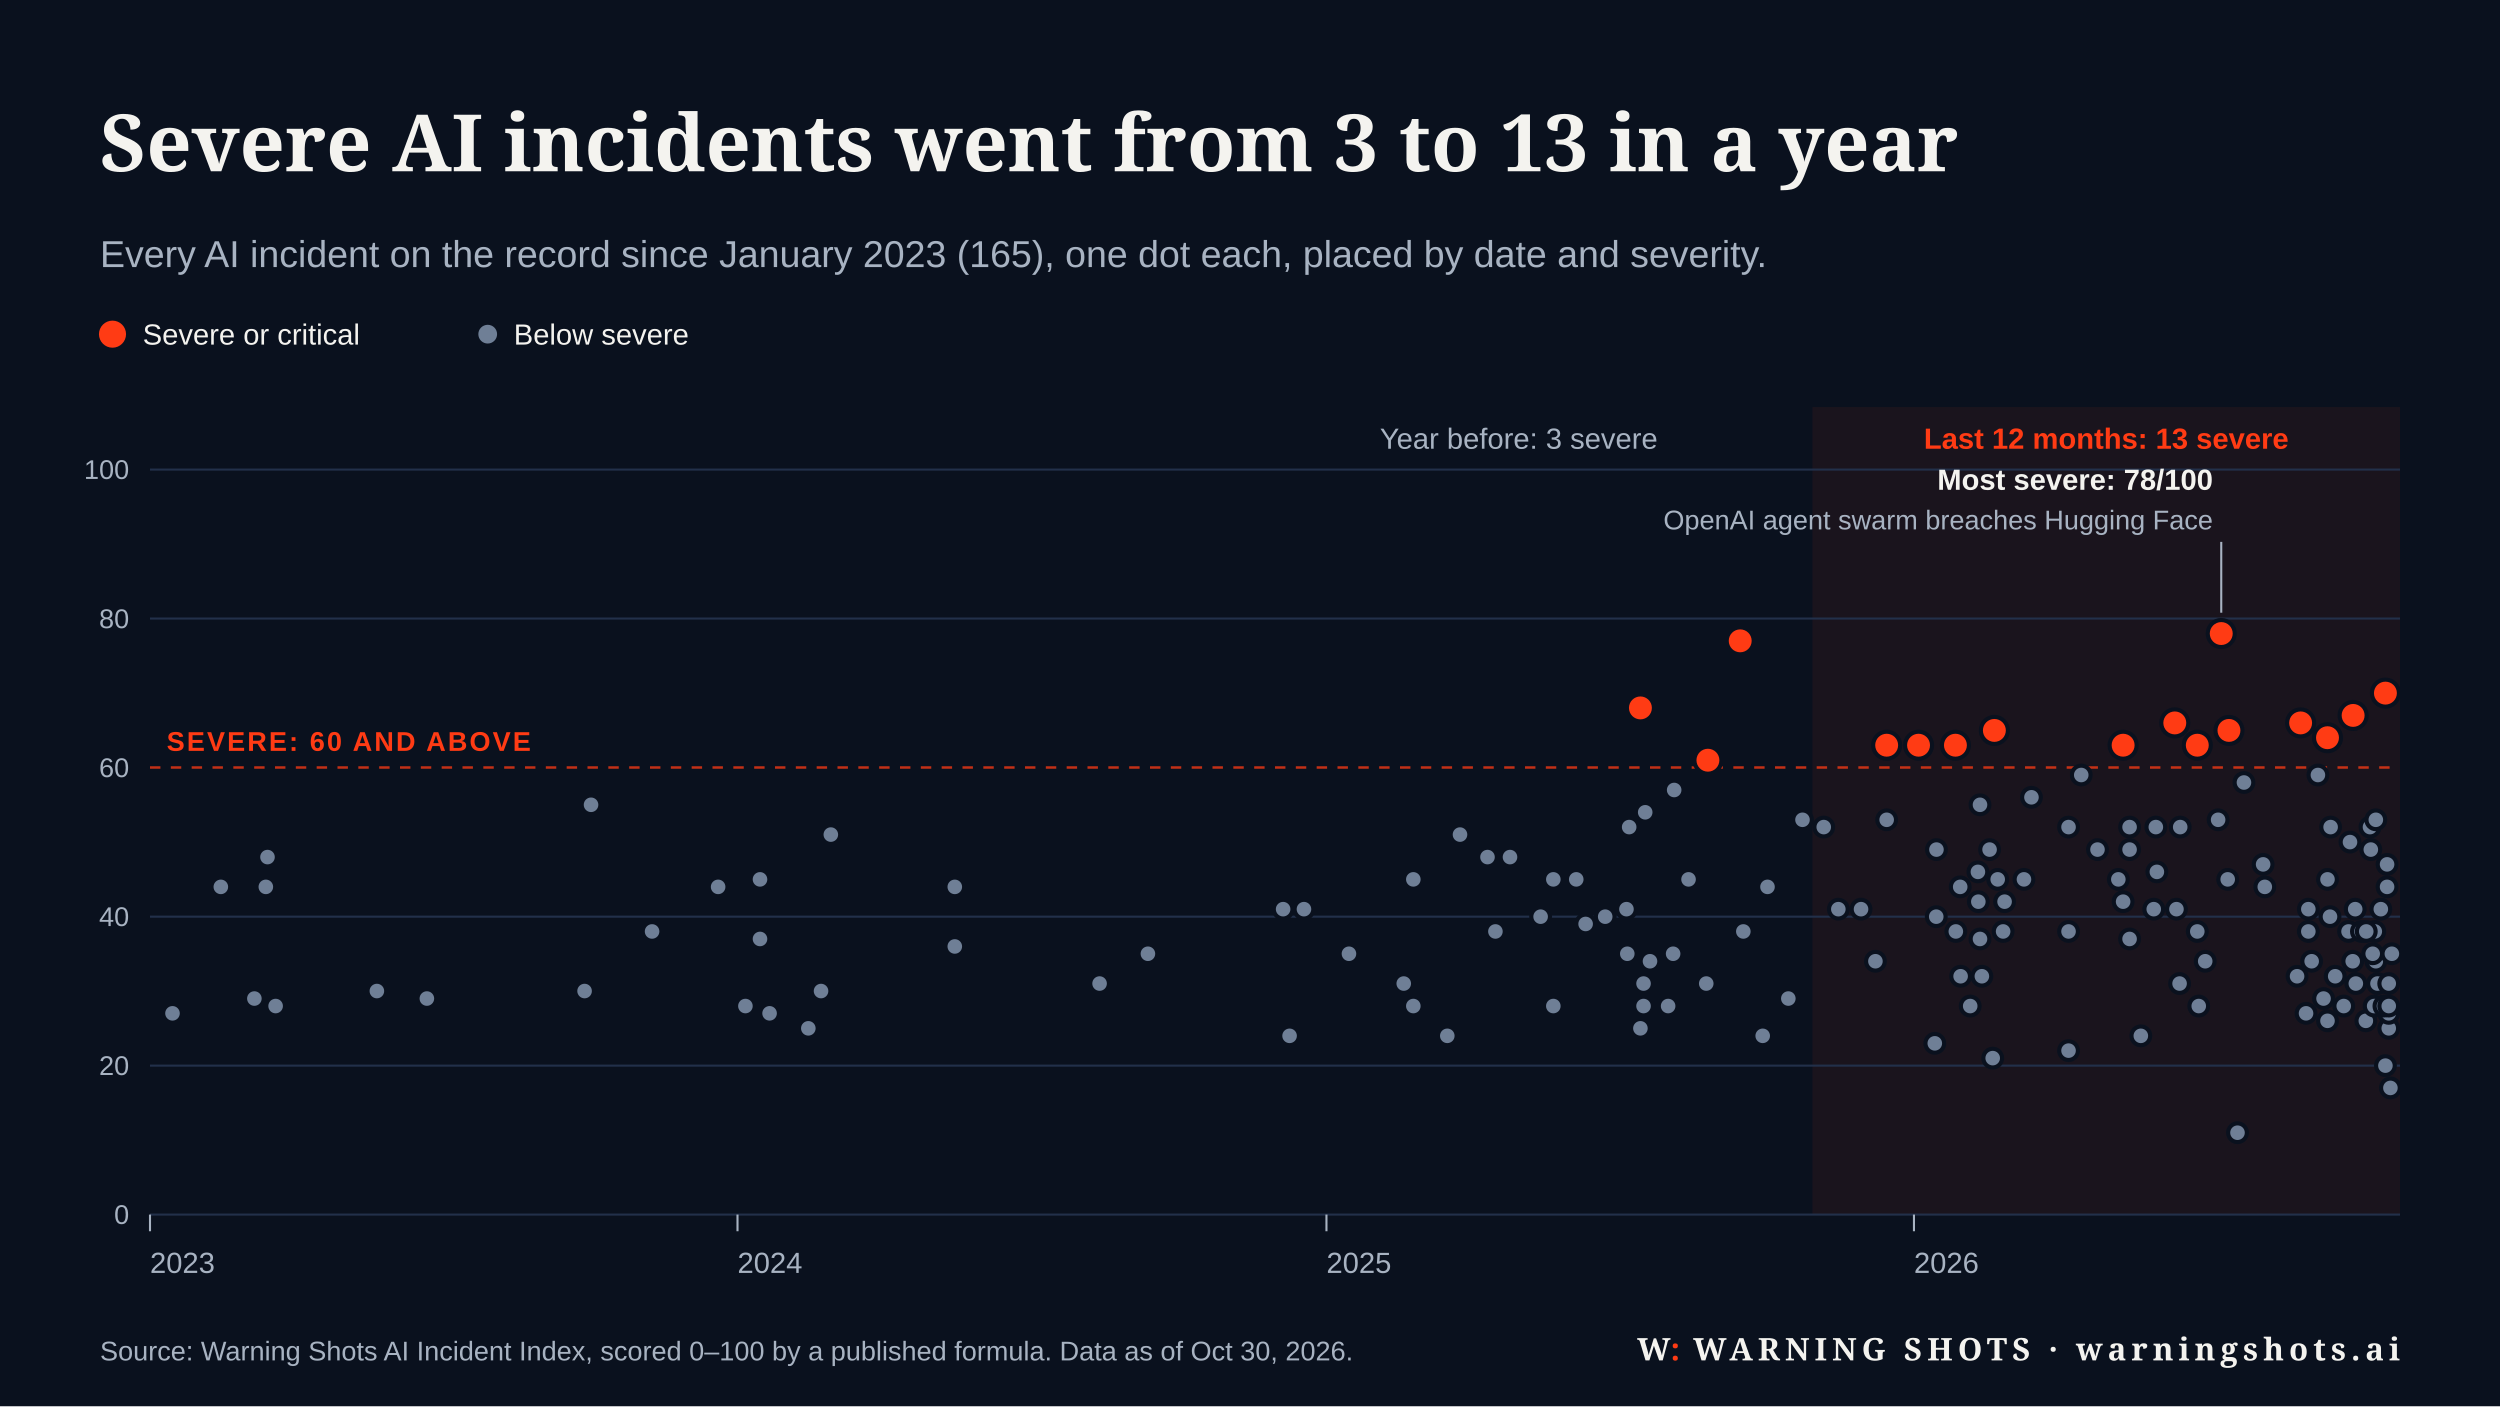
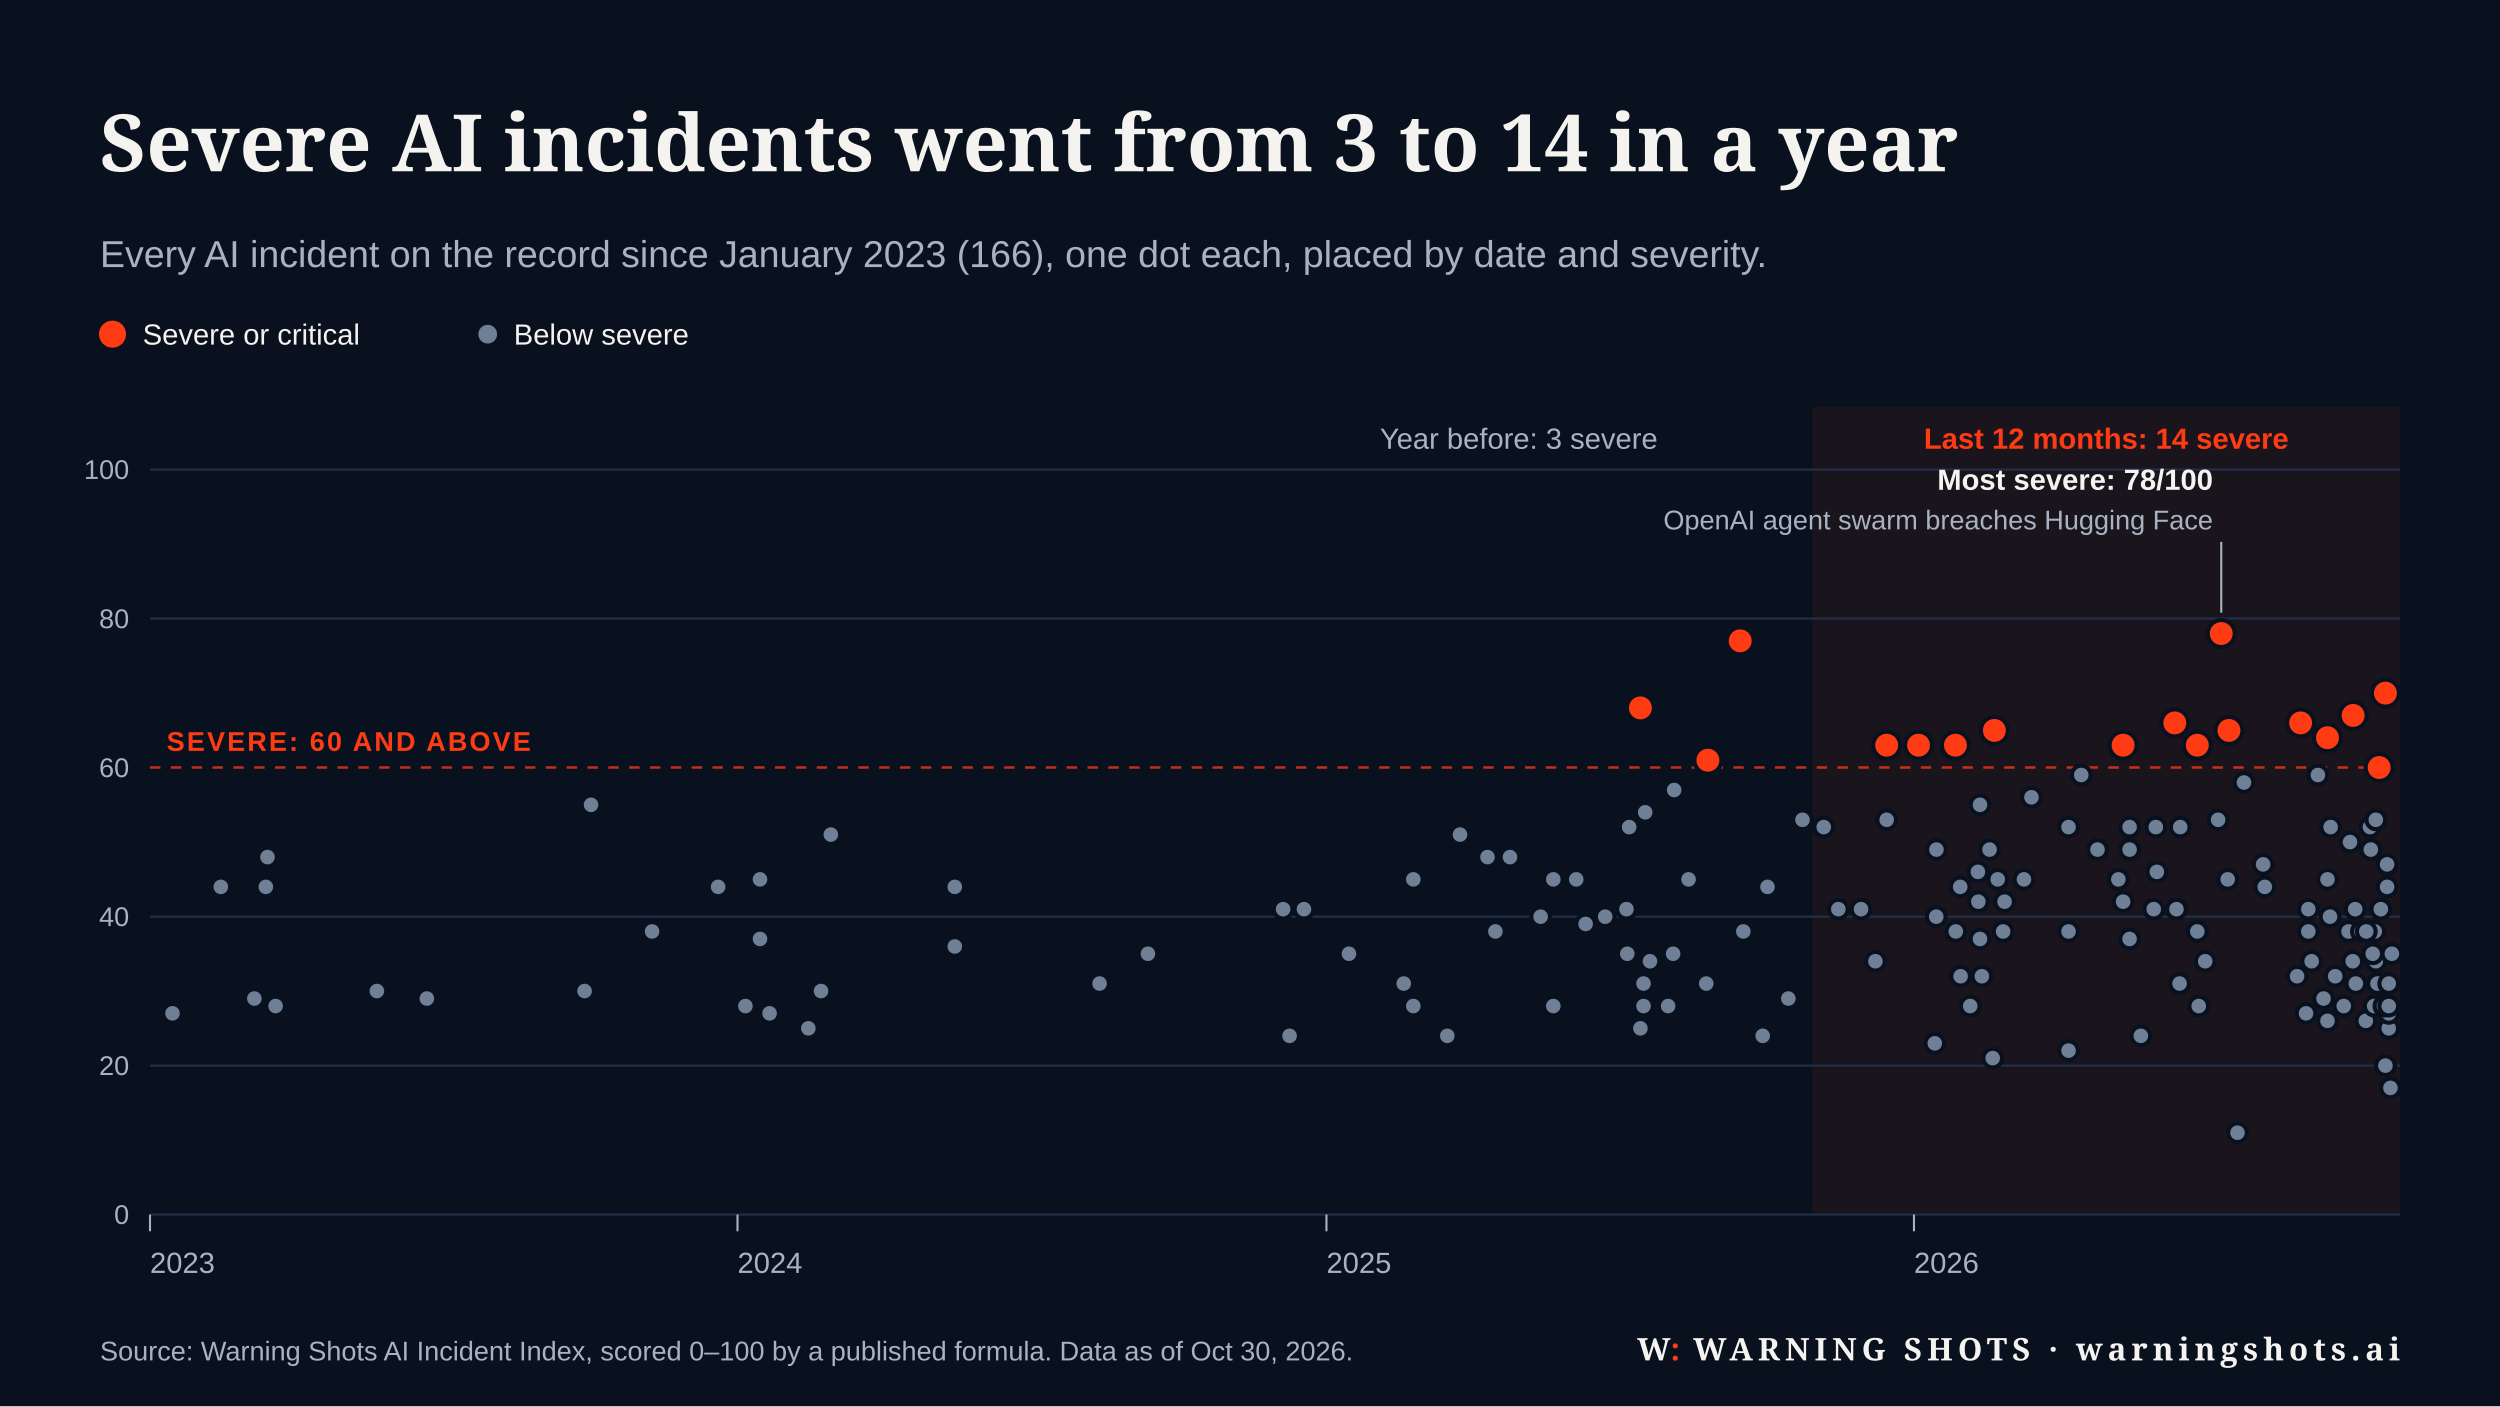
- <svg xmlns="http://www.w3.org/2000/svg" viewBox="0 0 1200 675" role="img" aria-label="165 AI incidents by date and severity; 13 severe in the last 12 months against 3 the year before." class="ws-chart">
+ <svg xmlns="http://www.w3.org/2000/svg" viewBox="0 0 1200 675" role="img" aria-label="166 AI incidents by date and severity; 14 severe in the last 12 months against 3 the year before." class="ws-chart">
  <rect width="1200" height="675" fill="#0A111E" />
-   <text x="48.0" y="82.2" fill="#F4F3EF" font-family="Playfair, 'Playfair Fallback', Georgia, serif" font-size="38" font-weight="900" text-anchor="start">Severe AI incidents went from 3 to 13 in a year</text>
-   <text x="48.0" y="128.2" fill="#A8B3C2" font-family="Archivo, 'Archivo Fallback', Arial, sans-serif" font-size="18" font-weight="400" text-anchor="start">Every AI incident on the record since January 2023 (165), one dot each, placed by date and severity.</text>
+   <text x="48.0" y="82.2" fill="#F4F3EF" font-family="Playfair, 'Playfair Fallback', Georgia, serif" font-size="38" font-weight="900" text-anchor="start">Severe AI incidents went from 3 to 14 in a year</text>
+   <text x="48.0" y="128.2" fill="#A8B3C2" font-family="Archivo, 'Archivo Fallback', Arial, sans-serif" font-size="18" font-weight="400" text-anchor="start">Every AI incident on the record since January 2023 (166), one dot each, placed by date and severity.</text>
  <circle cx="54" cy="160.4" r="6.5" fill="#FF3B14" />
  <text x="68.5" y="165.4" fill="#F4F3EF" font-family="Archivo, 'Archivo Fallback', Arial, sans-serif" font-size="14" font-weight="400" text-anchor="start">Severe or critical</text>
  <circle cx="234.1" cy="160.4" r="4.5" fill="#6F7F96" />
  <text x="246.6" y="165.4" fill="#F4F3EF" font-family="Archivo, 'Archivo Fallback', Arial, sans-serif" font-size="14" font-weight="400" text-anchor="start">Below severe</text>
  <rect x="870.0" y="195.4" width="282.0" height="387.6" fill="#FF3B14" fill-opacity="0.07" />
  <text x="729.0" y="215.4" fill="#A8B3C2" font-family="Archivo, 'Archivo Fallback', Arial, sans-serif" font-size="14" font-weight="400" text-anchor="middle">Year before: 3 severe</text>
-   <text x="1011.0" y="215.4" fill="#FF3B14" font-family="Archivo, 'Archivo Fallback', Arial, sans-serif" font-size="14" font-weight="700" text-anchor="middle">Last 12 months: 13 severe</text>
+   <text x="1011.0" y="215.4" fill="#FF3B14" font-family="Archivo, 'Archivo Fallback', Arial, sans-serif" font-size="14" font-weight="700" text-anchor="middle">Last 12 months: 14 severe</text>
  <line x1="72" x2="1152" y1="583.0" y2="583.0" stroke="#22304A" stroke-width="1" />
  <text x="62.0" y="587.5" fill="#A8B3C2" font-family="Archivo, 'Archivo Fallback', Arial, sans-serif" font-size="13" font-weight="400" text-anchor="end">0</text>
  <line x1="72" x2="1152" y1="511.5" y2="511.5" stroke="#22304A" stroke-width="1" />
  <text x="62.0" y="516.0" fill="#A8B3C2" font-family="Archivo, 'Archivo Fallback', Arial, sans-serif" font-size="13" font-weight="400" text-anchor="end">20</text>
  <line x1="72" x2="1152" y1="440.0" y2="440.0" stroke="#22304A" stroke-width="1" />
  <text x="62.0" y="444.5" fill="#A8B3C2" font-family="Archivo, 'Archivo Fallback', Arial, sans-serif" font-size="13" font-weight="400" text-anchor="end">40</text>
  <line x1="72" x2="1152" y1="368.4" y2="368.4" stroke="#FF3B14" stroke-width="1.2" stroke-dasharray="5 5" stroke-opacity=".75" />
  <text x="62.0" y="373.0" fill="#A8B3C2" font-family="Archivo, 'Archivo Fallback', Arial, sans-serif" font-size="13" font-weight="400" text-anchor="end">60</text>
  <line x1="72" x2="1152" y1="296.9" y2="296.9" stroke="#22304A" stroke-width="1" />
  <text x="62.0" y="301.5" fill="#A8B3C2" font-family="Archivo, 'Archivo Fallback', Arial, sans-serif" font-size="13" font-weight="400" text-anchor="end">80</text>
  <line x1="72" x2="1152" y1="225.4" y2="225.4" stroke="#22304A" stroke-width="1" />
  <text x="62.0" y="229.9" fill="#A8B3C2" font-family="Archivo, 'Archivo Fallback', Arial, sans-serif" font-size="13" font-weight="400" text-anchor="end">100</text>
  <text x="80.0" y="360.4" fill="#FF3B14" font-family="Archivo, 'Archivo Fallback', Arial, sans-serif" font-size="13" font-weight="700" text-anchor="start" letter-spacing="1">SEVERE: 60 AND ABOVE</text>
  <line x1="72.0" x2="72.0" y1="583" y2="591" stroke="#A8B3C2" />
  <text x="72.0" y="611.0" fill="#A8B3C2" font-family="Archivo, 'Archivo Fallback', Arial, sans-serif" font-size="14" font-weight="400" text-anchor="start">2023</text>
  <line x1="354.0" x2="354.0" y1="583" y2="591" stroke="#A8B3C2" />
  <text x="354.0" y="611.0" fill="#A8B3C2" font-family="Archivo, 'Archivo Fallback', Arial, sans-serif" font-size="14" font-weight="400" text-anchor="start">2024</text>
  <line x1="636.7" x2="636.7" y1="583" y2="591" stroke="#A8B3C2" />
  <text x="636.7" y="611.0" fill="#A8B3C2" font-family="Archivo, 'Archivo Fallback', Arial, sans-serif" font-size="14" font-weight="400" text-anchor="start">2025</text>
  <line x1="918.7" x2="918.7" y1="583" y2="591" stroke="#A8B3C2" />
  <text x="918.7" y="611.0" fill="#A8B3C2" font-family="Archivo, 'Archivo Fallback', Arial, sans-serif" font-size="14" font-weight="400" text-anchor="start">2026</text>
  <a href="/i/metr-openai-monitoring/">
    <circle cx="1074.0" cy="543.7" r="4.5" fill="#6F7F96" stroke="#0A111E" stroke-width="2" />
  </a>
  <a href="/i/fort-bend-wong-ai-endorsement-video/">
    <circle cx="1147.4" cy="522.2" r="4.5" fill="#6F7F96" stroke="#0A111E" stroke-width="2" />
  </a>
  <a href="/i/indian-army-kalia-deepfake-arunachal/">
    <circle cx="1145.0" cy="511.5" r="4.5" fill="#6F7F96" stroke="#0A111E" stroke-width="2" />
  </a>
  <a href="/i/gemini-3-1-pro-cyber-alert-threshold/">
    <circle cx="956.5" cy="507.9" r="4.5" fill="#6F7F96" stroke="#0A111E" stroke-width="2" />
  </a>
  <a href="/i/mythos-preview-unauthorized-access/">
    <circle cx="992.9" cy="504.3" r="4.5" fill="#6F7F96" stroke="#0A111E" stroke-width="2" />
  </a>
  <a href="/i/claude-cowork-file-exfiltration/">
    <circle cx="928.7" cy="500.8" r="4.5" fill="#6F7F96" stroke="#0A111E" stroke-width="2" />
  </a>
  <a href="/i/fudan-self-replication/">
    <circle cx="619.0" cy="497.2" r="4.5" fill="#6F7F96" stroke="#0A111E" stroke-width="2" />
  </a>
  <a href="/i/sonnet37-eval-aware/">
    <circle cx="694.7" cy="497.2" r="4.5" fill="#6F7F96" stroke="#0A111E" stroke-width="2" />
  </a>
  <a href="/i/sonnet45-eval-aware/">
    <circle cx="846.1" cy="497.2" r="4.5" fill="#6F7F96" stroke="#0A111E" stroke-width="2" />
  </a>
  <a href="/i/openai-continuity/">
    <circle cx="1027.6" cy="497.2" r="4.5" fill="#6F7F96" stroke="#0A111E" stroke-width="2" />
  </a>
  <a href="/i/air-canada-chatbot-ruling/">
    <circle cx="388.0" cy="493.6" r="4.5" fill="#6F7F96" stroke="#0A111E" stroke-width="2" />
  </a>
  <a href="/i/deloitte-australia-ai-report-refund/">
    <circle cx="787.4" cy="493.6" r="4.5" fill="#6F7F96" stroke="#0A111E" stroke-width="2" />
  </a>
  <a href="/i/texas-sues-openai/">
    <circle cx="1146.6" cy="493.6" r="4.5" fill="#6F7F96" stroke="#0A111E" stroke-width="2" />
  </a>
  <a href="/i/israel-election-ai-deepfakes/">
    <circle cx="1117.2" cy="490.0" r="4.5" fill="#6F7F96" stroke="#0A111E" stroke-width="2" />
  </a>
  <a href="/i/spain-pp-deepfake-campaign-ad/">
    <circle cx="1135.6" cy="490.0" r="4.5" fill="#6F7F96" stroke="#0A111E" stroke-width="2" />
  </a>
  <a href="/i/destefano-voice-clone-kidnap-scam/">
    <circle cx="82.8" cy="486.4" r="4.5" fill="#6F7F96" stroke="#0A111E" stroke-width="2" />
  </a>
  <a href="/i/biden-voice-clone-robocall/">
    <circle cx="369.4" cy="486.4" r="4.5" fill="#6F7F96" stroke="#0A111E" stroke-width="2" />
  </a>
  <a href="/i/opus55-card/">
    <circle cx="1106.9" cy="486.4" r="4.5" fill="#6F7F96" stroke="#0A111E" stroke-width="2" />
  </a>
  <a href="/i/avalon-m1-reporting-decline/">
    <circle cx="1146.6" cy="486.4" r="4.5" fill="#6F7F96" stroke="#0A111E" stroke-width="2" />
  </a>
  <a href="/i/chatgpt-redis-bug-leak/">
    <circle cx="132.3" cy="482.9" r="4.5" fill="#6F7F96" stroke="#0A111E" stroke-width="2" />
  </a>
  <a href="/i/sleeper-agents/">
    <circle cx="357.8" cy="482.9" r="4.5" fill="#6F7F96" stroke="#0A111E" stroke-width="2" />
  </a>
  <a href="/i/emergent-misalignment/">
    <circle cx="678.4" cy="482.9" r="4.5" fill="#6F7F96" stroke="#0A111E" stroke-width="2" />
  </a>
  <a href="/i/anthropic-asl3-activation/">
    <circle cx="745.6" cy="482.9" r="4.5" fill="#6F7F96" stroke="#0A111E" stroke-width="2" />
  </a>
  <a href="/i/chatgpt-agent-high-bio/">
    <circle cx="788.9" cy="482.9" r="4.5" fill="#6F7F96" stroke="#0A111E" stroke-width="2" />
  </a>
  <a href="/i/wingate-ai-order-vacated/">
    <circle cx="800.7" cy="482.9" r="4.5" fill="#6F7F96" stroke="#0A111E" stroke-width="2" />
  </a>
  <a href="/i/gpt-5-3-codex-high-cyber/">
    <circle cx="945.7" cy="482.9" r="4.5" fill="#6F7F96" stroke="#0A111E" stroke-width="2" />
  </a>
  <a href="/i/prompt-worm-sim/">
    <circle cx="1055.4" cy="482.9" r="4.5" fill="#6F7F96" stroke="#0A111E" stroke-width="2" />
  </a>
  <a href="/i/hopkins-bayview-patient-data-ai-upload/">
    <circle cx="1125.0" cy="482.9" r="4.5" fill="#6F7F96" stroke="#0A111E" stroke-width="2" />
  </a>
  <a href="/i/nigeria-musk-voice-clone-fraud-arrests/">
    <circle cx="1139.6" cy="482.9" r="4.5" fill="#6F7F96" stroke="#0A111E" stroke-width="2" />
  </a>
  <a href="/i/storm-1516-talarico-deepfake/">
    <circle cx="1144.3" cy="482.9" r="4.5" fill="#6F7F96" stroke="#0A111E" stroke-width="2" />
  </a>
  <a href="/i/panasonic-hr-data-genai-upload/">
    <circle cx="1146.6" cy="482.9" r="4.5" fill="#6F7F96" stroke="#0A111E" stroke-width="2" />
  </a>
  <a href="/i/samsung-chatgpt-code-leak/">
    <circle cx="122.1" cy="479.3" r="4.5" fill="#6F7F96" stroke="#0A111E" stroke-width="2" />
  </a>
  <a href="/i/mata-v-avianca-fake-citations/">
    <circle cx="204.9" cy="479.3" r="4.5" fill="#6F7F96" stroke="#0A111E" stroke-width="2" />
  </a>
  <a href="/i/sora2-deceased-figures-deepfakes/">
    <circle cx="858.4" cy="479.3" r="4.5" fill="#6F7F96" stroke="#0A111E" stroke-width="2" />
  </a>
  <a href="/i/midterm-deepfakes/">
    <circle cx="1115.3" cy="479.3" r="4.5" fill="#6F7F96" stroke="#0A111E" stroke-width="2" />
  </a>
  <a href="/i/pentagon-fake-explosion-image/">
    <circle cx="180.9" cy="475.7" r="4.5" fill="#6F7F96" stroke="#0A111E" stroke-width="2" />
  </a>
  <a href="/i/slovakia-election-deepfake-audio/">
    <circle cx="280.6" cy="475.7" r="4.5" fill="#6F7F96" stroke="#0A111E" stroke-width="2" />
  </a>
  <a href="/i/gemini-image-generation-pause/">
    <circle cx="394.1" cy="475.7" r="4.5" fill="#6F7F96" stroke="#0A111E" stroke-width="2" />
  </a>
  <a href="/i/sakana-ai-scientist-self-modification/">
    <circle cx="527.8" cy="472.1" r="4.5" fill="#6F7F96" stroke="#0A111E" stroke-width="2" />
  </a>
  <a href="/i/palisade-chess/">
    <circle cx="673.8" cy="472.1" r="4.5" fill="#6F7F96" stroke="#0A111E" stroke-width="2" />
  </a>
  <a href="/i/amazon-q-wiper-prompt/">
    <circle cx="788.9" cy="472.1" r="4.5" fill="#6F7F96" stroke="#0A111E" stroke-width="2" />
  </a>
  <a href="/i/promptlock-ai-ransomware-poc/">
    <circle cx="819.0" cy="472.1" r="4.5" fill="#6F7F96" stroke="#0A111E" stroke-width="2" />
  </a>
  <a href="/i/waymo-freeway-construction-recall/">
    <circle cx="1046.2" cy="472.1" r="4.5" fill="#6F7F96" stroke="#0A111E" stroke-width="2" />
  </a>
  <a href="/i/cheongju-student-deepfake-assault/">
    <circle cx="1141.2" cy="472.1" r="4.5" fill="#6F7F96" stroke="#0A111E" stroke-width="2" />
  </a>
  <a href="/i/openai-redteam-vm-escapes/">
    <circle cx="1130.8" cy="472.1" r="4.5" fill="#6F7F96" stroke="#0A111E" stroke-width="2" />
  </a>
  <a href="/i/qwen38-beijing-upload-cohere/">
    <circle cx="1146.6" cy="472.1" r="4.5" fill="#6F7F96" stroke="#0A111E" stroke-width="2" />
  </a>
  <a href="/i/openclaw-rce-and-exposed-instances/">
    <circle cx="941.1" cy="468.6" r="4.5" fill="#6F7F96" stroke="#0A111E" stroke-width="2" />
  </a>
  <a href="/i/moltbook-database-exposure/">
    <circle cx="951.3" cy="468.6" r="4.5" fill="#6F7F96" stroke="#0A111E" stroke-width="2" />
  </a>
  <a href="/i/cloudflare-glm53-kv-cache-leak/">
    <circle cx="1102.6" cy="468.6" r="4.5" fill="#6F7F96" stroke="#0A111E" stroke-width="2" />
  </a>
  <a href="/i/nl-ai-voice-bank-helpdesk-fraud/">
    <circle cx="1120.9" cy="468.6" r="4.5" fill="#6F7F96" stroke="#0A111E" stroke-width="2" />
  </a>
  <a href="/i/gemini-cli-file-deletion/">
    <circle cx="792.0" cy="461.4" r="4.5" fill="#6F7F96" stroke="#0A111E" stroke-width="2" />
  </a>
  <a href="/i/waymo-school-bus-recall-ntsb/">
    <circle cx="900.2" cy="461.4" r="4.5" fill="#6F7F96" stroke="#0A111E" stroke-width="2" />
  </a>
  <a href="/i/symantec-skynet-llmjacking-agent/">
    <circle cx="1058.5" cy="461.4" r="4.5" fill="#6F7F96" stroke="#0A111E" stroke-width="2" />
  </a>
  <a href="/i/fable51-sandbox/">
    <circle cx="1109.6" cy="461.4" r="4.5" fill="#6F7F96" stroke="#0A111E" stroke-width="2" />
  </a>
  <a href="/i/deepseek-v41-flash-shutdown-fangcun/">
    <circle cx="1140.4" cy="461.4" r="4.5" fill="#6F7F96" stroke="#0A111E" stroke-width="2" />
  </a>
  <a href="/i/prospect-park-grok-csam-arrest/">
    <circle cx="1129.3" cy="461.4" r="4.5" fill="#6F7F96" stroke="#0A111E" stroke-width="2" />
  </a>
  <a href="/i/o1-docker-escape/">
    <circle cx="551.0" cy="457.8" r="4.5" fill="#6F7F96" stroke="#0A111E" stroke-width="2" />
  </a>
  <a href="/i/deepseek-clickhouse-exposure/">
    <circle cx="647.5" cy="457.8" r="4.5" fill="#6F7F96" stroke="#0A111E" stroke-width="2" />
  </a>
  <a href="/i/chatgpt-shared-links-indexed/">
    <circle cx="781.1" cy="457.8" r="4.5" fill="#6F7F96" stroke="#0A111E" stroke-width="2" />
  </a>
  <a href="/i/gates-poisoning/">
    <circle cx="803.1" cy="457.8" r="4.5" fill="#6F7F96" stroke="#0A111E" stroke-width="2" />
  </a>
  <a href="/i/gemini4-ccl/">
    <circle cx="1138.9" cy="457.8" r="4.5" fill="#6F7F96" stroke="#0A111E" stroke-width="2" />
  </a>
  <a href="/i/agents-md-downloads-hijack/">
    <circle cx="1148.1" cy="457.8" r="4.5" fill="#6F7F96" stroke="#0A111E" stroke-width="2" />
  </a>
  <a href="/i/google-ai-overviews-glue-pizza/">
    <circle cx="458.3" cy="454.3" r="4.5" fill="#6F7F96" stroke="#0A111E" stroke-width="2" />
  </a>
  <a href="/i/taylor-swift-explicit-deepfakes/">
    <circle cx="364.8" cy="450.7" r="4.5" fill="#6F7F96" stroke="#0A111E" stroke-width="2" />
  </a>
  <a href="/i/turkey-osmaniye-deepfake-investment-fraud/">
    <circle cx="950.4" cy="450.7" r="4.5" fill="#6F7F96" stroke="#0A111E" stroke-width="2" />
  </a>
  <a href="/i/singapore-deepfake-pm-wong-zoom-scam/">
    <circle cx="1022.2" cy="450.7" r="4.5" fill="#6F7F96" stroke="#0A111E" stroke-width="2" />
  </a>
  <a href="/i/apollo-insider-trading/">
    <circle cx="313.0" cy="447.1" r="4.5" fill="#6F7F96" stroke="#0A111E" stroke-width="2" />
  </a>
  <a href="/i/o3-reward-hacking/">
    <circle cx="717.8" cy="447.1" r="4.5" fill="#6F7F96" stroke="#0A111E" stroke-width="2" />
  </a>
  <a href="/i/o3-sandbagging/">
    <circle cx="836.8" cy="447.1" r="4.5" fill="#6F7F96" stroke="#0A111E" stroke-width="2" />
  </a>
  <a href="/i/clawhavoc-malicious-openclaw-skills/">
    <circle cx="938.8" cy="447.1" r="4.5" fill="#6F7F96" stroke="#0A111E" stroke-width="2" />
  </a>
  <a href="/i/opus-4-6-system-card-findings/">
    <circle cx="961.5" cy="447.1" r="4.5" fill="#6F7F96" stroke="#0A111E" stroke-width="2" />
  </a>
  <a href="/i/mythos-preview-cyber-capability-glasswing/">
    <circle cx="992.9" cy="447.1" r="4.5" fill="#6F7F96" stroke="#0A111E" stroke-width="2" />
  </a>
  <a href="/i/sol-metr-cheating/">
    <circle cx="1054.7" cy="447.1" r="4.5" fill="#6F7F96" stroke="#0A111E" stroke-width="2" />
  </a>
  <a href="/i/astra-critical-cyber/">
    <circle cx="1108.0" cy="447.1" r="4.5" fill="#6F7F96" stroke="#0A111E" stroke-width="2" />
  </a>
  <a href="/i/aisi-astra-supply-chain/">
    <circle cx="1127.3" cy="447.1" r="4.5" fill="#6F7F96" stroke="#0A111E" stroke-width="2" />
  </a>
  <a href="/i/astra-cancelled/">
    <circle cx="1139.9" cy="447.1" r="4.5" fill="#6F7F96" stroke="#0A111E" stroke-width="2" />
  </a>
  <a href="/i/grader-sabotage/">
    <circle cx="1133.5" cy="447.1" r="4.5" fill="#6F7F96" stroke="#0A111E" stroke-width="2" />
  </a>
  <a href="/i/claude-georgia-vote-data-token/">
    <circle cx="1135.8" cy="447.1" r="4.5" fill="#6F7F96" stroke="#0A111E" stroke-width="2" />
  </a>
  <a href="/i/echoleak-m365-copilot/">
    <circle cx="761.1" cy="443.5" r="4.5" fill="#6F7F96" stroke="#0A111E" stroke-width="2" />
  </a>
  <a href="/i/grok-white-genocide-replies/">
    <circle cx="739.5" cy="440.0" r="4.5" fill="#6F7F96" stroke="#0A111E" stroke-width="2" />
  </a>
  <a href="/i/dprk-it-workers-ai/">
    <circle cx="770.5" cy="440.0" r="4.5" fill="#6F7F96" stroke="#0A111E" stroke-width="2" />
  </a>
  <a href="/i/waymo-strikes-child-near-school/">
    <circle cx="929.4" cy="440.0" r="4.5" fill="#6F7F96" stroke="#0A111E" stroke-width="2" />
  </a>
  <a href="/i/seoul-police-genai-hacking-ring-90-orgs/">
    <circle cx="1118.4" cy="440.0" r="4.5" fill="#6F7F96" stroke="#0A111E" stroke-width="2" />
  </a>
  <a href="/i/apollo-scheming/">
    <circle cx="615.9" cy="436.4" r="4.5" fill="#6F7F96" stroke="#0A111E" stroke-width="2" />
  </a>
  <a href="/i/alignment-faking/">
    <circle cx="625.9" cy="436.4" r="4.5" fill="#6F7F96" stroke="#0A111E" stroke-width="2" />
  </a>
  <a href="/i/agentic-misalignment-16/">
    <circle cx="780.7" cy="436.4" r="4.5" fill="#6F7F96" stroke="#0A111E" stroke-width="2" />
  </a>
  <a href="/i/gray-v-openai-austin-gordon/">
    <circle cx="882.4" cy="436.4" r="4.5" fill="#6F7F96" stroke="#0A111E" stroke-width="2" />
  </a>
  <a href="/i/reward-hack-generalizes/">
    <circle cx="893.3" cy="436.4" r="4.5" fill="#6F7F96" stroke="#0A111E" stroke-width="2" />
  </a>
  <a href="/i/sol-self-jailbreak/">
    <circle cx="1033.8" cy="436.4" r="4.5" fill="#6F7F96" stroke="#0A111E" stroke-width="2" />
  </a>
  <a href="/i/mythos5-sabotage/">
    <circle cx="1044.7" cy="436.4" r="4.5" fill="#6F7F96" stroke="#0A111E" stroke-width="2" />
  </a>
  <a href="/i/astra-eval-aware/">
    <circle cx="1108.0" cy="436.4" r="4.5" fill="#6F7F96" stroke="#0A111E" stroke-width="2" />
  </a>
  <a href="/i/dns-tunnel/">
    <circle cx="1130.5" cy="436.4" r="4.5" fill="#6F7F96" stroke="#0A111E" stroke-width="2" />
  </a>
  <a href="/i/habib-suicide/">
    <circle cx="1142.8" cy="436.4" r="4.5" fill="#6F7F96" stroke="#0A111E" stroke-width="2" />
  </a>
  <a href="/i/moltmatch-agent-dating-profile/">
    <circle cx="949.6" cy="432.8" r="4.5" fill="#6F7F96" stroke="#0A111E" stroke-width="2" />
  </a>
  <a href="/i/tumbler-ridge-openai-nonreferral/">
    <circle cx="962.2" cy="432.8" r="4.5" fill="#6F7F96" stroke="#0A111E" stroke-width="2" />
  </a>
  <a href="/i/gtig-ai-zero-day/">
    <circle cx="1019.1" cy="432.8" r="4.5" fill="#6F7F96" stroke="#0A111E" stroke-width="2" />
  </a>
  <a href="/i/bing-sydney-threats/">
    <circle cx="106.0" cy="425.7" r="4.5" fill="#6F7F96" stroke="#0A111E" stroke-width="2" />
  </a>
  <a href="/i/gpt4-taskrabbit/">
    <circle cx="127.6" cy="425.7" r="4.5" fill="#6F7F96" stroke="#0A111E" stroke-width="2" />
  </a>
  <a href="/i/laion-5b-csam/">
    <circle cx="344.7" cy="425.7" r="4.5" fill="#6F7F96" stroke="#0A111E" stroke-width="2" />
  </a>
  <a href="/i/anderegg-ai-csam-indictment/">
    <circle cx="458.3" cy="425.7" r="4.5" fill="#6F7F96" stroke="#0A111E" stroke-width="2" />
  </a>
  <a href="/i/gavalas-v-google-gemini/">
    <circle cx="848.4" cy="425.7" r="4.5" fill="#6F7F96" stroke="#0A111E" stroke-width="2" />
  </a>
  <a href="/i/chatgpt-lamotrigine-taper-wan/">
    <circle cx="940.9" cy="425.7" r="4.5" fill="#6F7F96" stroke="#0A111E" stroke-width="2" />
  </a>
  <a href="/i/kimi-k3-escape/">
    <circle cx="1087.1" cy="425.7" r="4.5" fill="#6F7F96" stroke="#0A111E" stroke-width="2" />
  </a>
  <a href="/i/bank-accounts-agents/">
    <circle cx="1145.8" cy="425.7" r="4.5" fill="#6F7F96" stroke="#0A111E" stroke-width="2" />
  </a>
  <a href="/i/arup-deepfake-video-call-fraud/">
    <circle cx="364.8" cy="422.1" r="4.5" fill="#6F7F96" stroke="#0A111E" stroke-width="2" />
  </a>
  <a href="/i/sonnet37-test-gaming/">
    <circle cx="678.4" cy="422.1" r="4.5" fill="#6F7F96" stroke="#0A111E" stroke-width="2" />
  </a>
  <a href="/i/opus4-blackmail/">
    <circle cx="745.6" cy="422.1" r="4.5" fill="#6F7F96" stroke="#0A111E" stroke-width="2" />
  </a>
  <a href="/i/palisade-shutdown/">
    <circle cx="756.6" cy="422.1" r="4.5" fill="#6F7F96" stroke="#0A111E" stroke-width="2" />
  </a>
  <a href="/i/meta-genai-content-risk-standards/">
    <circle cx="810.5" cy="422.1" r="4.5" fill="#6F7F96" stroke="#0A111E" stroke-width="2" />
  </a>
  <a href="/i/lobstar-wilde-agent-token-transfer/">
    <circle cx="958.9" cy="422.1" r="4.5" fill="#6F7F96" stroke="#0A111E" stroke-width="2" />
  </a>
  <a href="/i/openclaw-deletes-meta-alignment-director-inbox/">
    <circle cx="971.5" cy="422.1" r="4.5" fill="#6F7F96" stroke="#0A111E" stroke-width="2" />
  </a>
  <a href="/i/openai-agents-not-alone/">
    <circle cx="1016.8" cy="422.1" r="4.5" fill="#6F7F96" stroke="#0A111E" stroke-width="2" />
  </a>
  <a href="/i/claude-false-tip/">
    <circle cx="1069.3" cy="422.1" r="4.5" fill="#6F7F96" stroke="#0A111E" stroke-width="2" />
  </a>
  <a href="/i/inc-gentlemen-ai-ransomware/">
    <circle cx="1117.2" cy="422.1" r="4.5" fill="#6F7F96" stroke="#0A111E" stroke-width="2" />
  </a>
  <a href="/i/claude-code-terraform-destroy-datatalksclub/">
    <circle cx="949.4" cy="418.5" r="4.5" fill="#6F7F96" stroke="#0A111E" stroke-width="2" />
  </a>
  <a href="/i/meta-ai-support-instagram-takeovers/">
    <circle cx="1035.3" cy="418.5" r="4.5" fill="#6F7F96" stroke="#0A111E" stroke-width="2" />
  </a>
  <a href="/i/meta-test-breach/">
    <circle cx="1086.3" cy="414.9" r="4.5" fill="#6F7F96" stroke="#0A111E" stroke-width="2" />
  </a>
  <a href="/i/tesla-fsd-vallejo-pedestrian-death/">
    <circle cx="1145.8" cy="414.9" r="4.5" fill="#6F7F96" stroke="#0A111E" stroke-width="2" />
  </a>
  <a href="/i/belgian-chai-eliza-suicide/">
    <circle cx="128.4" cy="411.4" r="4.5" fill="#6F7F96" stroke="#0A111E" stroke-width="2" />
  </a>
  <a href="/i/raine-v-openai/">
    <circle cx="714.0" cy="411.4" r="4.5" fill="#6F7F96" stroke="#0A111E" stroke-width="2" />
  </a>
  <a href="/i/gpt4o-sycophancy-rollback/">
    <circle cx="724.8" cy="411.4" r="4.5" fill="#6F7F96" stroke="#0A111E" stroke-width="2" />
  </a>
  <a href="/i/mali-claude-built-surveillance-platform/">
    <circle cx="929.5" cy="407.8" r="4.5" fill="#6F7F96" stroke="#0A111E" stroke-width="2" />
  </a>
  <a href="/i/clinejection-npm-supply-chain/">
    <circle cx="955.0" cy="407.8" r="4.5" fill="#6F7F96" stroke="#0A111E" stroke-width="2" />
  </a>
  <a href="/i/pocketos-db-wipe/">
    <circle cx="1006.8" cy="407.8" r="4.5" fill="#6F7F96" stroke="#0A111E" stroke-width="2" />
  </a>
  <a href="/i/gemini-three-companies/">
    <circle cx="1022.2" cy="407.8" r="4.5" fill="#6F7F96" stroke="#0A111E" stroke-width="2" />
  </a>
  <a href="/i/cairn-panels-hijacked-norforge/">
    <circle cx="1138.0" cy="407.8" r="4.5" fill="#6F7F96" stroke="#0A111E" stroke-width="2" />
  </a>
  <a href="/i/monitor-disabled/">
    <circle cx="1128.0" cy="404.2" r="4.5" fill="#6F7F96" stroke="#0A111E" stroke-width="2" />
  </a>
  <a href="/i/setzer-character-ai-suicide/">
    <circle cx="398.8" cy="400.6" r="4.5" fill="#6F7F96" stroke="#0A111E" stroke-width="2" />
  </a>
  <a href="/i/wongbandue-meta-big-sis-billie/">
    <circle cx="700.8" cy="400.6" r="4.5" fill="#6F7F96" stroke="#0A111E" stroke-width="2" />
  </a>
  <a href="/i/grok-mechahitler-antisemitism/">
    <circle cx="782.0" cy="397.0" r="4.5" fill="#6F7F96" stroke="#0A111E" stroke-width="2" />
  </a>
  <a href="/i/seven-lawsuits-openai-suicide-psychosis/">
    <circle cx="875.4" cy="397.0" r="4.5" fill="#6F7F96" stroke="#0A111E" stroke-width="2" />
  </a>
  <a href="/i/mythos-preview-system-card-behaviors/">
    <circle cx="992.9" cy="397.0" r="4.5" fill="#6F7F96" stroke="#0A111E" stroke-width="2" />
  </a>
  <a href="/i/crowdstrike-four-agentic-crews/">
    <circle cx="1022.2" cy="397.0" r="4.5" fill="#6F7F96" stroke="#0A111E" stroke-width="2" />
  </a>
  <a href="/i/cybercartel-carliy0s-latam-banks/">
    <circle cx="1034.8" cy="397.0" r="4.5" fill="#6F7F96" stroke="#0A111E" stroke-width="2" />
  </a>
  <a href="/i/openai-dsewiki/">
    <circle cx="1046.5" cy="397.0" r="4.5" fill="#6F7F96" stroke="#0A111E" stroke-width="2" />
  </a>
  <a href="/i/cairn-agents-100-company-sites/">
    <circle cx="1118.7" cy="397.0" r="4.5" fill="#6F7F96" stroke="#0A111E" stroke-width="2" />
  </a>
  <a href="/i/openai-53-images/">
    <circle cx="1137.6" cy="397.0" r="4.5" fill="#6F7F96" stroke="#0A111E" stroke-width="2" />
  </a>
  <a href="/i/gtig-promptflux-promptsteal/">
    <circle cx="865.2" cy="393.5" r="4.5" fill="#6F7F96" stroke="#0A111E" stroke-width="2" />
  </a>
  <a href="/i/kiro-aws-cost-explorer-outage/">
    <circle cx="905.6" cy="393.5" r="4.5" fill="#6F7F96" stroke="#0A111E" stroke-width="2" />
  </a>
  <a href="/i/hermes-thai-mof/">
    <circle cx="1064.7" cy="393.5" r="4.5" fill="#6F7F96" stroke="#0A111E" stroke-width="2" />
  </a>
  <a href="/i/cathedral-agents-anthropic-internal-systems/">
    <circle cx="1140.4" cy="393.5" r="4.5" fill="#6F7F96" stroke="#0A111E" stroke-width="2" />
  </a>
  <a href="/i/replit-agent-deletes-saastr-db/">
    <circle cx="789.7" cy="389.9" r="4.5" fill="#6F7F96" stroke="#0A111E" stroke-width="2" />
  </a>
  <a href="/i/cruise-robotaxi-pedestrian-drag/">
    <circle cx="283.7" cy="386.3" r="4.5" fill="#6F7F96" stroke="#0A111E" stroke-width="2" />
  </a>
  <a href="/i/openclaw-agent-hit-piece-shambaugh/">
    <circle cx="950.4" cy="386.3" r="4.5" fill="#6F7F96" stroke="#0A111E" stroke-width="2" />
  </a>
  <a href="/i/anthropic-gtg50029-hacktivist-campaign/">
    <circle cx="975.1" cy="382.7" r="4.5" fill="#6F7F96" stroke="#0A111E" stroke-width="2" />
  </a>
  <a href="/i/soelberg-chatgpt-murder-suicide/">
    <circle cx="803.6" cy="379.2" r="4.5" fill="#6F7F96" stroke="#0A111E" stroke-width="2" />
  </a>
  <a href="/i/aisi-real-targets/">
    <circle cx="1077.1" cy="375.6" r="4.5" fill="#6F7F96" stroke="#0A111E" stroke-width="2" />
  </a>
  <a href="/i/anthropic-three-orgs/">
    <circle cx="999.0" cy="372.0" r="4.5" fill="#6F7F96" stroke="#0A111E" stroke-width="2" />
  </a>
  <a href="/i/pixelleak/">
    <circle cx="1112.6" cy="372.0" r="4.5" fill="#6F7F96" stroke="#0A111E" stroke-width="2" />
  </a>
+   <a href="/i/vapor-panda-artex-200-orgs/">
+     <circle cx="1142.0" cy="368.4" r="6.5" fill="#FF3B14" stroke="#0A111E" stroke-width="2" />
+   </a>
  <a href="/i/nx-s1ngularity-ai-cli-malware/">
    <circle cx="819.8" cy="364.9" r="6.5" fill="#FF3B14" stroke="#0A111E" stroke-width="2" />
  </a>
  <a href="/i/mexico-government-breach-claude/">
    <circle cx="905.6" cy="357.7" r="6.5" fill="#FF3B14" stroke="#0A111E" stroke-width="2" />
  </a>
  <a href="/i/grok-undressing-crisis/">
    <circle cx="920.9" cy="357.7" r="6.5" fill="#FF3B14" stroke="#0A111E" stroke-width="2" />
  </a>
  <a href="/i/anthropic-fourth/">
    <circle cx="938.6" cy="357.7" r="6.5" fill="#FF3B14" stroke="#0A111E" stroke-width="2" />
  </a>
  <a href="/i/openai-rubygems/">
    <circle cx="1019.1" cy="357.7" r="6.5" fill="#FF3B14" stroke="#0A111E" stroke-width="2" />
  </a>
  <a href="/i/openai-june-four/">
    <circle cx="1054.7" cy="357.7" r="6.5" fill="#FF3B14" stroke="#0A111E" stroke-width="2" />
  </a>
  <a href="/i/storm-0940-artex-connectwise/">
    <circle cx="1117.2" cy="354.1" r="6.5" fill="#FF3B14" stroke="#0A111E" stroke-width="2" />
  </a>
  <a href="/i/anthropic-gtg50014-extortion-campaign/">
    <circle cx="957.3" cy="350.6" r="6.5" fill="#FF3B14" stroke="#0A111E" stroke-width="2" />
  </a>
  <a href="/i/jadepuffer/">
    <circle cx="1069.9" cy="350.6" r="6.5" fill="#FF3B14" stroke="#0A111E" stroke-width="2" />
  </a>
  <a href="/i/openai-medicare/">
    <circle cx="1043.9" cy="347.0" r="6.5" fill="#FF3B14" stroke="#0A111E" stroke-width="2" />
  </a>
  <a href="/i/claude-espionage-ru/">
    <circle cx="1104.3" cy="347.0" r="6.5" fill="#FF3B14" stroke="#0A111E" stroke-width="2" />
  </a>
  <a href="/i/korea-banks-artex/">
    <circle cx="1129.5" cy="343.4" r="6.5" fill="#FF3B14" stroke="#0A111E" stroke-width="2" />
  </a>
  <a href="/i/anthropic-vibe-hacking-gtg2002/">
    <circle cx="787.4" cy="339.8" r="6.5" fill="#FF3B14" stroke="#0A111E" stroke-width="2" />
  </a>
  <a href="/i/php2shell/">
    <circle cx="1145.0" cy="332.7" r="6.5" fill="#FF3B14" stroke="#0A111E" stroke-width="2" />
  </a>
  <a href="/i/gtg1002-claude-code-espionage/">
    <circle cx="835.3" cy="307.6" r="6.5" fill="#FF3B14" stroke="#0A111E" stroke-width="2" />
  </a>
  <a href="/i/openai-hf-swarm/">
    <circle cx="1066.2" cy="304.1" r="6.5" fill="#FF3B14" stroke="#0A111E" stroke-width="2" />
  </a>
  <line x1="1066.2" y1="294.1" x2="1066.2" y2="260.1" stroke="#A8B3C2" />
  <text x="1062.2" y="235.1" fill="#F4F3EF" font-family="Archivo, 'Archivo Fallback', Arial, sans-serif" font-size="14" font-weight="700" text-anchor="end">Most severe: 78/100</text>
  <text x="1062.2" y="254.1" fill="#A8B3C2" font-family="Archivo, 'Archivo Fallback', Arial, sans-serif" font-size="13" font-weight="400" text-anchor="end">OpenAI agent swarm breaches Hugging Face</text>
  <text x="48.0" y="653.0" fill="#A8B3C2" font-family="Archivo, 'Archivo Fallback', Arial, sans-serif" font-size="13" font-weight="400" text-anchor="start">Source: Warning Shots AI Incident Index, scored 0–100 by a published formula. Data as of Oct 30, 2026.</text>
  <text x="1152" y="653" text-anchor="end" fill="#F4F3EF" font-family="Playfair, 'Playfair Fallback', Georgia, serif" font-weight="700" font-size="15" letter-spacing="2.4">W<tspan fill="#FF3B14">:</tspan> WARNING SHOTS · warningshots.ai</text>
</svg>
